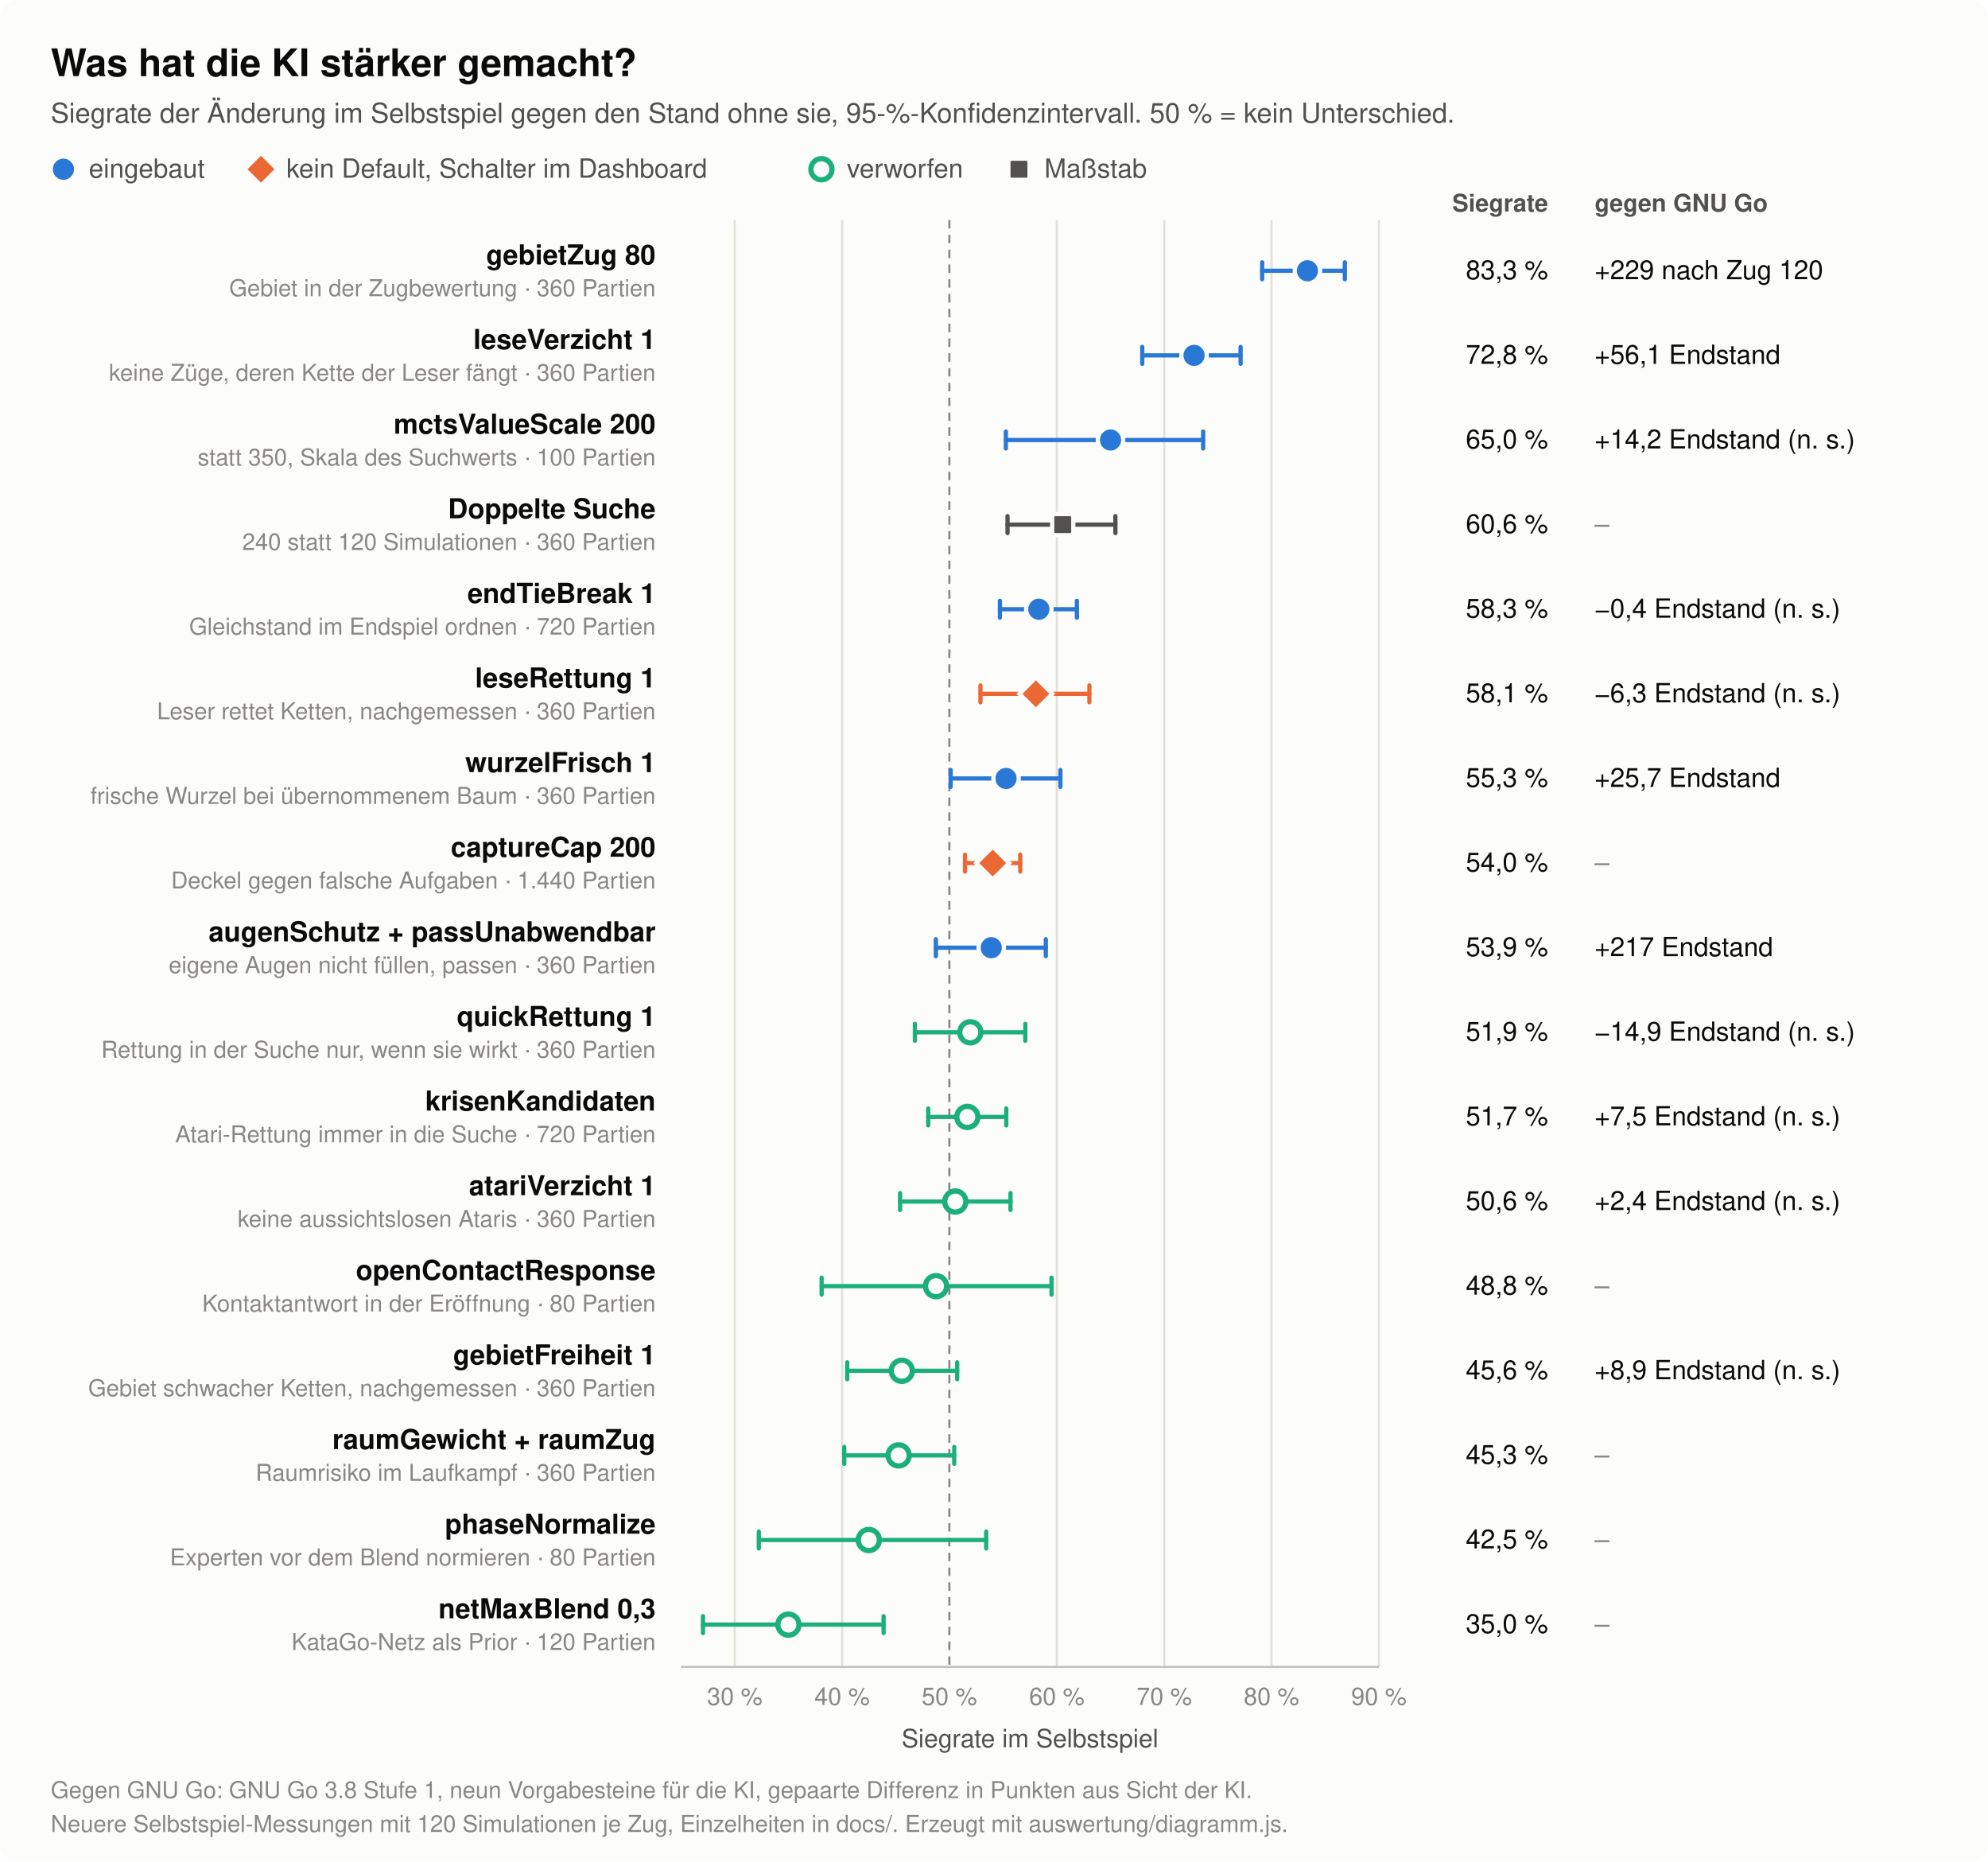
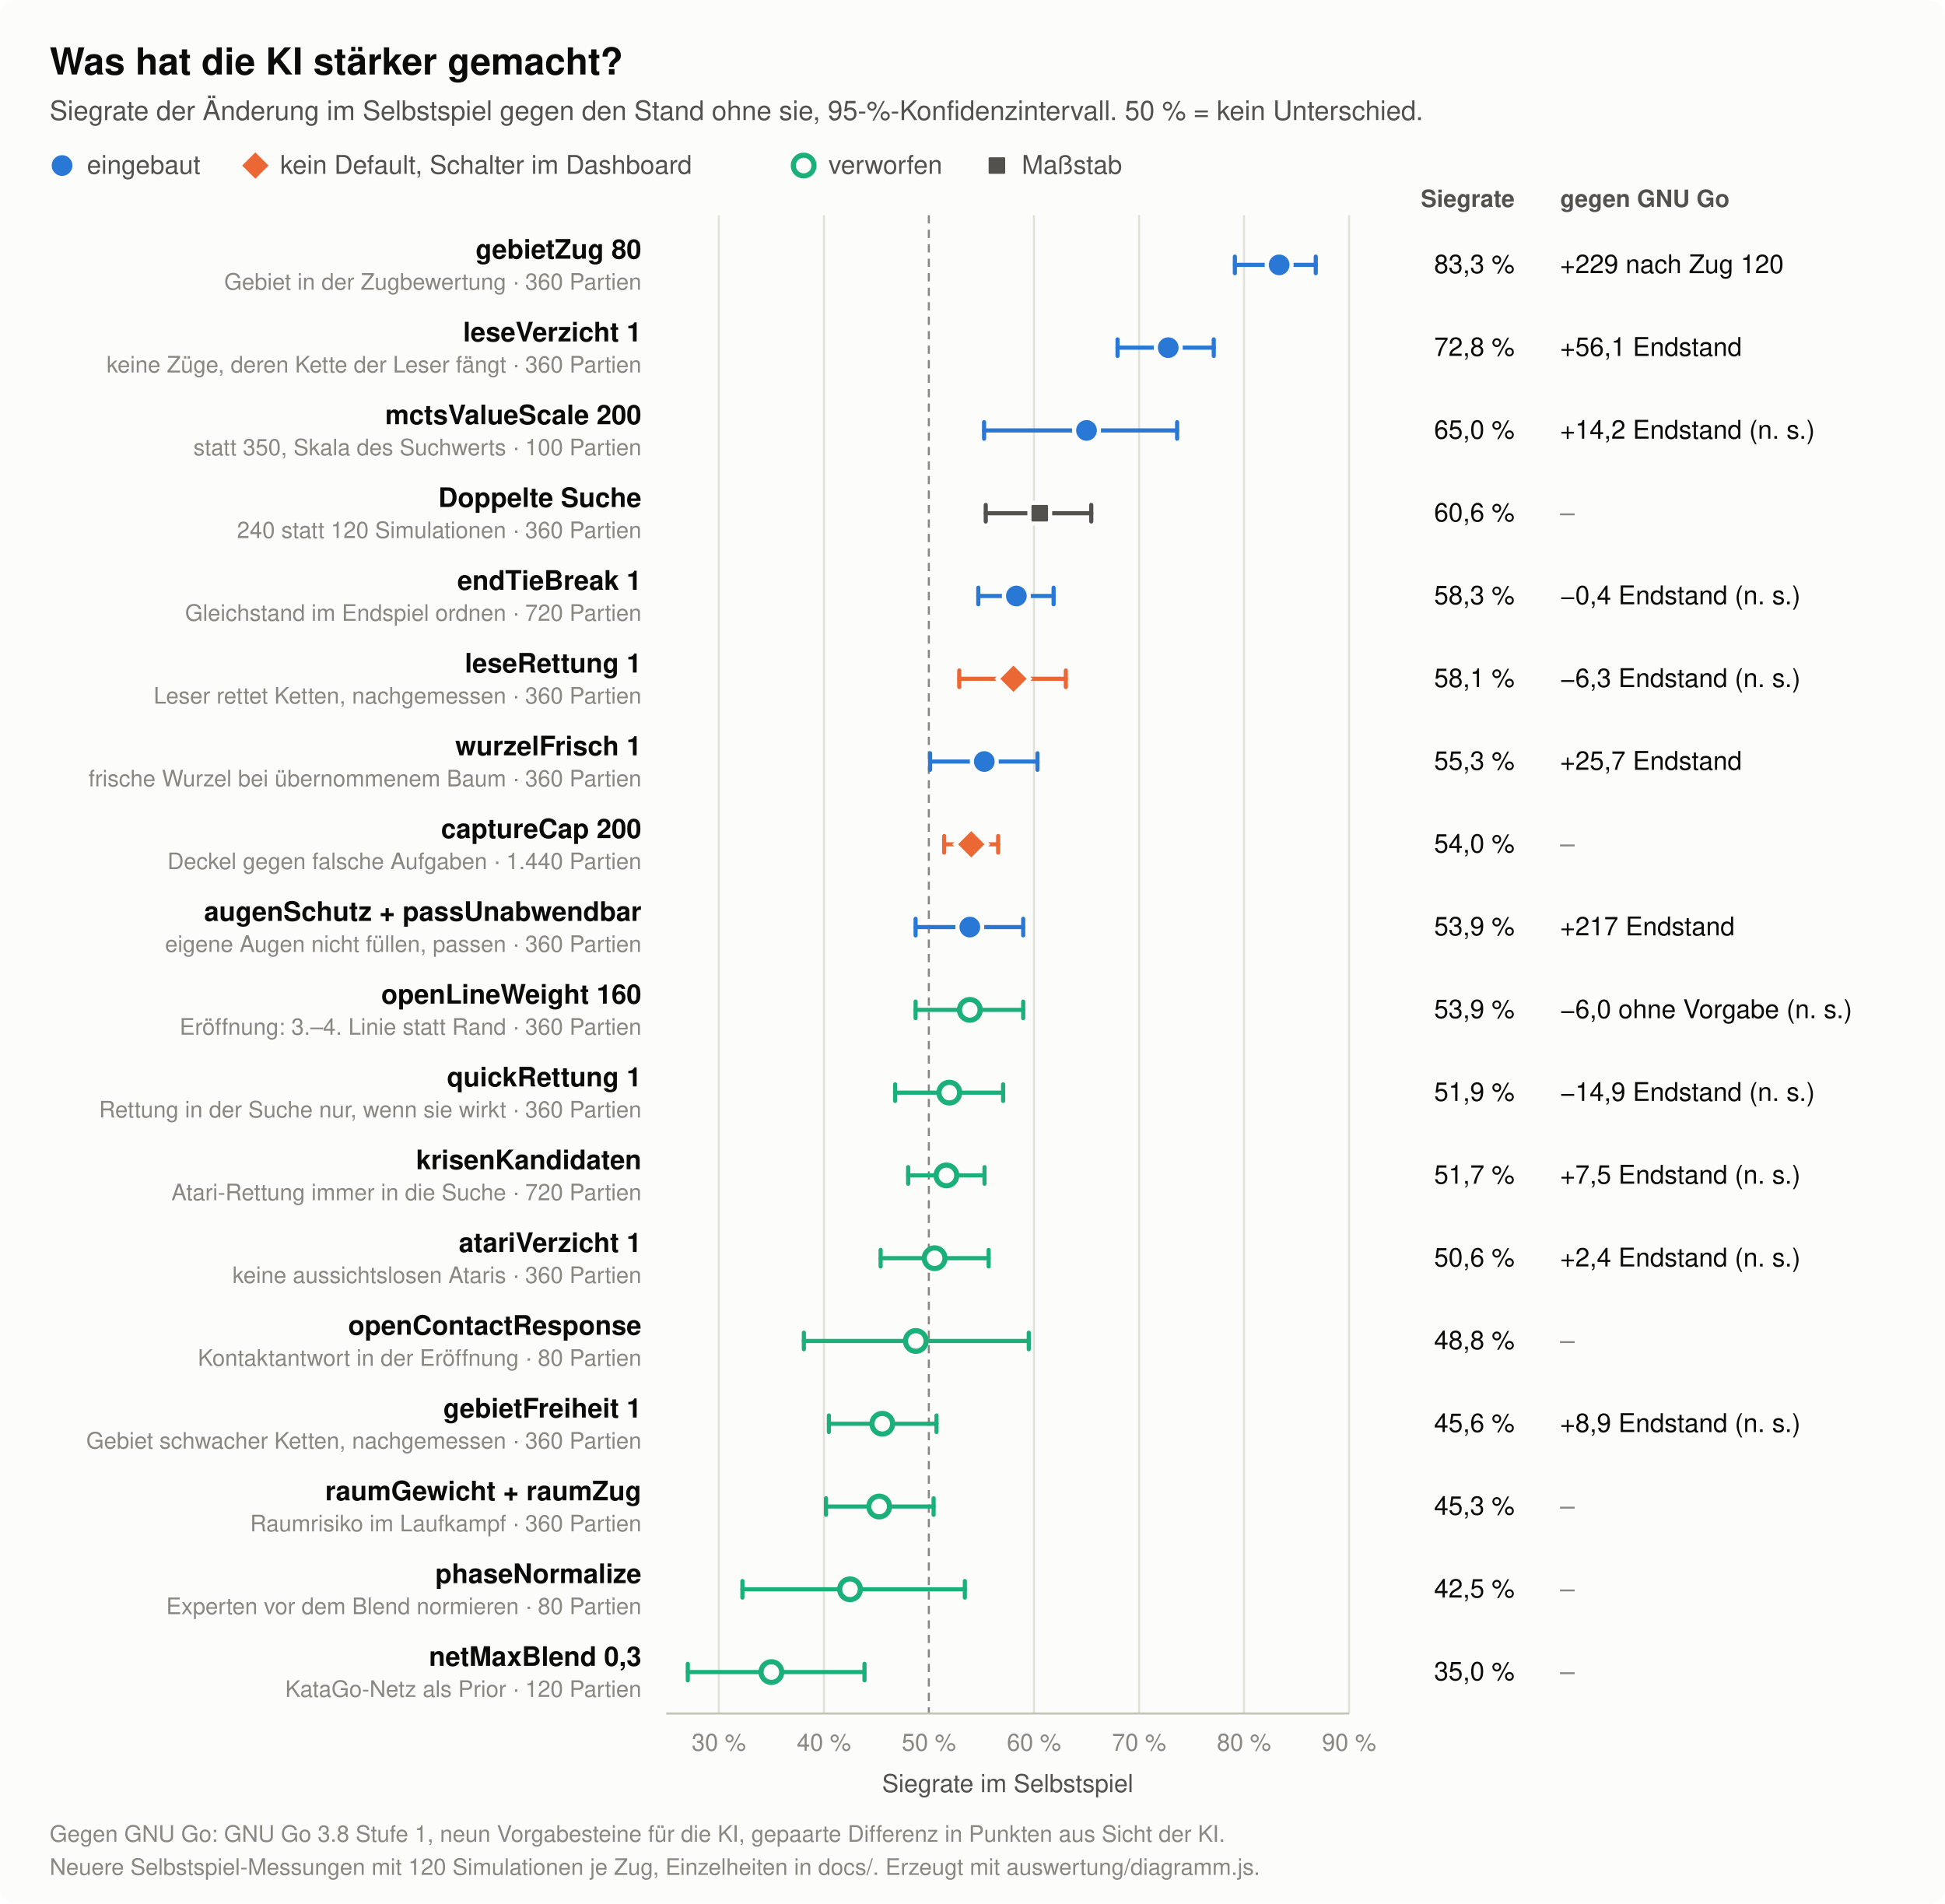
- <svg xmlns="http://www.w3.org/2000/svg" width="940" height="880" viewBox="0 0 940 880" font-family="system-ui, -apple-system, 'Segoe UI', Helvetica, Arial, sans-serif" role="img" aria-labelledby="titel beschr">
-   <rect width="940" height="880" rx="8" fill="#fcfcfb" />
+ <svg xmlns="http://www.w3.org/2000/svg" width="940" height="920" viewBox="0 0 940 920" font-family="system-ui, -apple-system, 'Segoe UI', Helvetica, Arial, sans-serif" role="img" aria-labelledby="titel beschr">
+   <rect width="940" height="920" rx="8" fill="#fcfcfb" />
  <text x="24" y="36" font-size="18" font-weight="600" fill="#0b0b0b">Was hat die KI stärker gemacht?</text>
  <text x="24" y="58" font-size="13" fill="#52514e">Siegrate der Änderung im Selbstspiel gegen den Stand ohne sie, 95-%-Konfidenzintervall. 50 % = kein Unterschied.</text>
  <circle cx="30.0" cy="80" r="6" fill="#2a78d6" stroke="#fcfcfb" stroke-width="2" />
  <text x="42" y="84" font-size="12.5" fill="#52514e">eingebaut</text>
  <rect x="117.9" y="74.5" width="11" height="11" fill="#eb6834" stroke="#fcfcfb" stroke-width="2" transform="rotate(45 123.4 80)" />
  <text x="135.4" y="84" font-size="12.5" fill="#52514e">kein Default, Schalter im Dashboard</text>
  <circle cx="388.4" cy="80" r="5" fill="#fcfcfb" stroke="#1baf7a" stroke-width="2.5" />
  <text x="400.4" y="84" font-size="12.5" fill="#52514e">verworfen</text>
  <rect x="476.8" y="75" width="10" height="10" rx="1.5" fill="#52514e" stroke="#fcfcfb" stroke-width="2" />
  <text x="493.8" y="84" font-size="12.5" fill="#52514e">Maßstab</text>
-   <line x1="347.4" y1="104" x2="347.4" y2="788" stroke="#e1e0d9" stroke-width="1" />
-   <text x="347.4" y="806" font-size="11.5" fill="#898781" text-anchor="middle">30 %</text>
-   <line x1="398.2" y1="104" x2="398.2" y2="788" stroke="#e1e0d9" stroke-width="1" />
-   <text x="398.2" y="806" font-size="11.5" fill="#898781" text-anchor="middle">40 %</text>
-   <line x1="448.9" y1="104" x2="448.9" y2="788" stroke="#898781" stroke-width="1" stroke-dasharray="4 3" />
-   <text x="448.9" y="806" font-size="11.5" fill="#898781" text-anchor="middle">50 %</text>
-   <line x1="499.7" y1="104" x2="499.7" y2="788" stroke="#e1e0d9" stroke-width="1" />
-   <text x="499.7" y="806" font-size="11.5" fill="#898781" text-anchor="middle">60 %</text>
-   <line x1="550.5" y1="104" x2="550.5" y2="788" stroke="#e1e0d9" stroke-width="1" />
-   <text x="550.5" y="806" font-size="11.5" fill="#898781" text-anchor="middle">70 %</text>
-   <line x1="601.2" y1="104" x2="601.2" y2="788" stroke="#e1e0d9" stroke-width="1" />
-   <text x="601.2" y="806" font-size="11.5" fill="#898781" text-anchor="middle">80 %</text>
-   <line x1="652.0" y1="104" x2="652.0" y2="788" stroke="#e1e0d9" stroke-width="1" />
-   <text x="652.0" y="806" font-size="11.5" fill="#898781" text-anchor="middle">90 %</text>
-   <line x1="322" y1="788" x2="652" y2="788" stroke="#c3c2b7" stroke-width="1" />
-   <text x="487" y="826" font-size="12" fill="#52514e" text-anchor="middle">Siegrate im Selbstspiel</text>
+   <line x1="347.4" y1="104" x2="347.4" y2="828" stroke="#e1e0d9" stroke-width="1" />
+   <text x="347.4" y="846" font-size="11.5" fill="#898781" text-anchor="middle">30 %</text>
+   <line x1="398.2" y1="104" x2="398.2" y2="828" stroke="#e1e0d9" stroke-width="1" />
+   <text x="398.2" y="846" font-size="11.5" fill="#898781" text-anchor="middle">40 %</text>
+   <line x1="448.9" y1="104" x2="448.9" y2="828" stroke="#898781" stroke-width="1" stroke-dasharray="4 3" />
+   <text x="448.9" y="846" font-size="11.5" fill="#898781" text-anchor="middle">50 %</text>
+   <line x1="499.7" y1="104" x2="499.7" y2="828" stroke="#e1e0d9" stroke-width="1" />
+   <text x="499.7" y="846" font-size="11.5" fill="#898781" text-anchor="middle">60 %</text>
+   <line x1="550.5" y1="104" x2="550.5" y2="828" stroke="#e1e0d9" stroke-width="1" />
+   <text x="550.5" y="846" font-size="11.5" fill="#898781" text-anchor="middle">70 %</text>
+   <line x1="601.2" y1="104" x2="601.2" y2="828" stroke="#e1e0d9" stroke-width="1" />
+   <text x="601.2" y="846" font-size="11.5" fill="#898781" text-anchor="middle">80 %</text>
+   <line x1="652.0" y1="104" x2="652.0" y2="828" stroke="#e1e0d9" stroke-width="1" />
+   <text x="652.0" y="846" font-size="11.5" fill="#898781" text-anchor="middle">90 %</text>
+   <line x1="322" y1="828" x2="652" y2="828" stroke="#c3c2b7" stroke-width="1" />
+   <text x="487" y="866" font-size="12" fill="#52514e" text-anchor="middle">Siegrate im Selbstspiel</text>
  <text x="732" y="100" font-size="11.5" font-weight="600" fill="#52514e" text-anchor="end">Siegrate</text>
  <text x="754" y="100" font-size="11.5" font-weight="600" fill="#52514e">gegen GNU Go</text>
  <text x="310" y="125" font-size="13" font-weight="600" fill="#0b0b0b" text-anchor="end">gebietZug 80</text>
  <text x="310" y="140" font-size="11" fill="#898781" text-anchor="end">Gebiet in der Zugbewertung · 360 Partien</text>
  <line x1="596.8" y1="128" x2="635.9" y2="128" stroke="#2a78d6" stroke-width="2" stroke-linecap="round" />
  <line x1="596.8" y1="124" x2="596.8" y2="132" stroke="#2a78d6" stroke-width="2" stroke-linecap="round" />
  <line x1="635.9" y1="124" x2="635.9" y2="132" stroke="#2a78d6" stroke-width="2" stroke-linecap="round" />
  <circle cx="618.2" cy="128" r="6" fill="#2a78d6" stroke="#fcfcfb" stroke-width="2" />
  <text x="732" y="132" font-size="12.5" fill="#0b0b0b" text-anchor="end" style="font-variant-numeric: tabular-nums">83,3 %</text>
  <text x="754" y="132" font-size="12.5" fill="#0b0b0b">+229 nach Zug 120</text>
  <text x="310" y="165" font-size="13" font-weight="600" fill="#0b0b0b" text-anchor="end">leseVerzicht 1</text>
  <text x="310" y="180" font-size="11" fill="#898781" text-anchor="end">keine Züge, deren Kette der Leser fängt · 360 Partien</text>
  <line x1="540.1" y1="168" x2="586.6" y2="168" stroke="#2a78d6" stroke-width="2" stroke-linecap="round" />
  <line x1="540.1" y1="164" x2="540.1" y2="172" stroke="#2a78d6" stroke-width="2" stroke-linecap="round" />
  <line x1="586.6" y1="164" x2="586.6" y2="172" stroke="#2a78d6" stroke-width="2" stroke-linecap="round" />
  <circle cx="564.6" cy="168" r="6" fill="#2a78d6" stroke="#fcfcfb" stroke-width="2" />
  <text x="732" y="172" font-size="12.5" fill="#0b0b0b" text-anchor="end" style="font-variant-numeric: tabular-nums">72,8 %</text>
  <text x="754" y="172" font-size="12.5" fill="#0b0b0b">+56,1 Endstand</text>
  <text x="310" y="205" font-size="13" font-weight="600" fill="#0b0b0b" text-anchor="end">mctsValueScale 200</text>
  <text x="310" y="220" font-size="11" fill="#898781" text-anchor="end">statt 350, Skala des Suchwerts · 100 Partien</text>
  <line x1="475.6" y1="208" x2="568.9" y2="208" stroke="#2a78d6" stroke-width="2" stroke-linecap="round" />
  <line x1="475.6" y1="204" x2="475.6" y2="212" stroke="#2a78d6" stroke-width="2" stroke-linecap="round" />
  <line x1="568.9" y1="204" x2="568.9" y2="212" stroke="#2a78d6" stroke-width="2" stroke-linecap="round" />
  <circle cx="525.1" cy="208" r="6" fill="#2a78d6" stroke="#fcfcfb" stroke-width="2" />
  <text x="732" y="212" font-size="12.5" fill="#0b0b0b" text-anchor="end" style="font-variant-numeric: tabular-nums">65,0 %</text>
  <text x="754" y="212" font-size="12.5" fill="#0b0b0b">+14,2 Endstand (n. s.)</text>
  <text x="310" y="245" font-size="13" font-weight="600" fill="#0b0b0b" text-anchor="end">Doppelte Suche</text>
  <text x="310" y="260" font-size="11" fill="#898781" text-anchor="end">240 statt 120 Simulationen · 360 Partien</text>
  <line x1="476.4" y1="248" x2="527.4" y2="248" stroke="#52514e" stroke-width="2" stroke-linecap="round" />
  <line x1="476.4" y1="244" x2="476.4" y2="252" stroke="#52514e" stroke-width="2" stroke-linecap="round" />
  <line x1="527.4" y1="244" x2="527.4" y2="252" stroke="#52514e" stroke-width="2" stroke-linecap="round" />
  <rect x="497.5" y="243" width="10" height="10" rx="1.5" fill="#52514e" stroke="#fcfcfb" stroke-width="2" />
  <text x="732" y="252" font-size="12.5" fill="#0b0b0b" text-anchor="end" style="font-variant-numeric: tabular-nums">60,6 %</text>
  <text x="754" y="252" font-size="12.5" fill="#898781">–</text>
  <text x="310" y="285" font-size="13" font-weight="600" fill="#0b0b0b" text-anchor="end">endTieBreak 1</text>
  <text x="310" y="300" font-size="11" fill="#898781" text-anchor="end">Gleichstand im Endspiel ordnen · 720 Partien</text>
  <line x1="472.8" y1="288" x2="509.2" y2="288" stroke="#2a78d6" stroke-width="2" stroke-linecap="round" />
  <line x1="472.8" y1="284" x2="472.8" y2="292" stroke="#2a78d6" stroke-width="2" stroke-linecap="round" />
  <line x1="509.2" y1="284" x2="509.2" y2="292" stroke="#2a78d6" stroke-width="2" stroke-linecap="round" />
  <circle cx="491.2" cy="288" r="6" fill="#2a78d6" stroke="#fcfcfb" stroke-width="2" />
  <text x="732" y="292" font-size="12.5" fill="#0b0b0b" text-anchor="end" style="font-variant-numeric: tabular-nums">58,3 %</text>
  <text x="754" y="292" font-size="12.5" fill="#0b0b0b">−0,4 Endstand (n. s.)</text>
  <text x="310" y="325" font-size="13" font-weight="600" fill="#0b0b0b" text-anchor="end">leseRettung 1</text>
  <text x="310" y="340" font-size="11" fill="#898781" text-anchor="end">Leser rettet Ketten, nachgemessen · 360 Partien</text>
  <line x1="463.6" y1="328" x2="515.1" y2="328" stroke="#eb6834" stroke-width="2" stroke-linecap="round" />
  <line x1="463.6" y1="324" x2="463.6" y2="332" stroke="#eb6834" stroke-width="2" stroke-linecap="round" />
  <line x1="515.1" y1="324" x2="515.1" y2="332" stroke="#eb6834" stroke-width="2" stroke-linecap="round" />
  <rect x="484.3" y="322.5" width="11" height="11" fill="#eb6834" stroke="#fcfcfb" stroke-width="2" transform="rotate(45 489.8 328)" />
  <text x="732" y="332" font-size="12.5" fill="#0b0b0b" text-anchor="end" style="font-variant-numeric: tabular-nums">58,1 %</text>
  <text x="754" y="332" font-size="12.5" fill="#0b0b0b">−6,3 Endstand (n. s.)</text>
  <text x="310" y="365" font-size="13" font-weight="600" fill="#0b0b0b" text-anchor="end">wurzelFrisch 1</text>
  <text x="310" y="380" font-size="11" fill="#898781" text-anchor="end">frische Wurzel bei übernommenem Baum · 360 Partien</text>
  <line x1="449.5" y1="368" x2="501.4" y2="368" stroke="#2a78d6" stroke-width="2" stroke-linecap="round" />
  <line x1="449.5" y1="364" x2="449.5" y2="372" stroke="#2a78d6" stroke-width="2" stroke-linecap="round" />
  <line x1="501.4" y1="364" x2="501.4" y2="372" stroke="#2a78d6" stroke-width="2" stroke-linecap="round" />
  <circle cx="475.7" cy="368" r="6" fill="#2a78d6" stroke="#fcfcfb" stroke-width="2" />
  <text x="732" y="372" font-size="12.5" fill="#0b0b0b" text-anchor="end" style="font-variant-numeric: tabular-nums">55,3 %</text>
  <text x="754" y="372" font-size="12.5" fill="#0b0b0b">+25,7 Endstand</text>
  <text x="310" y="405" font-size="13" font-weight="600" fill="#0b0b0b" text-anchor="end">captureCap 200</text>
  <text x="310" y="420" font-size="11" fill="#898781" text-anchor="end">Deckel gegen falsche Aufgaben · 1.440 Partien</text>
  <line x1="456.3" y1="408" x2="482.4" y2="408" stroke="#eb6834" stroke-width="2" stroke-linecap="round" />
  <line x1="456.3" y1="404" x2="456.3" y2="412" stroke="#eb6834" stroke-width="2" stroke-linecap="round" />
  <line x1="482.4" y1="404" x2="482.4" y2="412" stroke="#eb6834" stroke-width="2" stroke-linecap="round" />
  <rect x="463.9" y="402.5" width="11" height="11" fill="#eb6834" stroke="#fcfcfb" stroke-width="2" transform="rotate(45 469.4 408)" />
  <text x="732" y="412" font-size="12.5" fill="#0b0b0b" text-anchor="end" style="font-variant-numeric: tabular-nums">54,0 %</text>
  <text x="754" y="412" font-size="12.5" fill="#898781">–</text>
  <text x="310" y="445" font-size="13" font-weight="600" fill="#0b0b0b" text-anchor="end">augenSchutz + passUnabwendbar</text>
  <text x="310" y="460" font-size="11" fill="#898781" text-anchor="end">eigene Augen nicht füllen, passen · 360 Partien</text>
  <line x1="442.5" y1="448" x2="494.5" y2="448" stroke="#2a78d6" stroke-width="2" stroke-linecap="round" />
  <line x1="442.5" y1="444" x2="442.5" y2="452" stroke="#2a78d6" stroke-width="2" stroke-linecap="round" />
  <line x1="494.5" y1="444" x2="494.5" y2="452" stroke="#2a78d6" stroke-width="2" stroke-linecap="round" />
  <circle cx="468.7" cy="448" r="6" fill="#2a78d6" stroke="#fcfcfb" stroke-width="2" />
  <text x="732" y="452" font-size="12.5" fill="#0b0b0b" text-anchor="end" style="font-variant-numeric: tabular-nums">53,9 %</text>
  <text x="754" y="452" font-size="12.5" fill="#0b0b0b">+217 Endstand</text>
-   <text x="310" y="485" font-size="13" font-weight="600" fill="#0b0b0b" text-anchor="end">quickRettung 1</text>
-   <text x="310" y="500" font-size="11" fill="#898781" text-anchor="end">Rettung in der Suche nur, wenn sie wirkt · 360 Partien</text>
-   <line x1="432.6" y1="488" x2="484.8" y2="488" stroke="#1baf7a" stroke-width="2" stroke-linecap="round" />
-   <line x1="432.6" y1="484" x2="432.6" y2="492" stroke="#1baf7a" stroke-width="2" stroke-linecap="round" />
-   <line x1="484.8" y1="484" x2="484.8" y2="492" stroke="#1baf7a" stroke-width="2" stroke-linecap="round" />
-   <circle cx="458.8" cy="488" r="5" fill="#fcfcfb" stroke="#1baf7a" stroke-width="2.5" />
-   <text x="732" y="492" font-size="12.5" fill="#0b0b0b" text-anchor="end" style="font-variant-numeric: tabular-nums">51,9 %</text>
-   <text x="754" y="492" font-size="12.5" fill="#0b0b0b">−14,9 Endstand (n. s.)</text>
-   <text x="310" y="525" font-size="13" font-weight="600" fill="#0b0b0b" text-anchor="end">krisenKandidaten</text>
-   <text x="310" y="540" font-size="11" fill="#898781" text-anchor="end">Atari-Rettung immer in die Suche · 720 Partien</text>
-   <line x1="438.9" y1="528" x2="475.8" y2="528" stroke="#1baf7a" stroke-width="2" stroke-linecap="round" />
-   <line x1="438.9" y1="524" x2="438.9" y2="532" stroke="#1baf7a" stroke-width="2" stroke-linecap="round" />
-   <line x1="475.8" y1="524" x2="475.8" y2="532" stroke="#1baf7a" stroke-width="2" stroke-linecap="round" />
-   <circle cx="457.4" cy="528" r="5" fill="#fcfcfb" stroke="#1baf7a" stroke-width="2.5" />
-   <text x="732" y="532" font-size="12.5" fill="#0b0b0b" text-anchor="end" style="font-variant-numeric: tabular-nums">51,7 %</text>
-   <text x="754" y="532" font-size="12.5" fill="#0b0b0b">+7,5 Endstand (n. s.)</text>
-   <text x="310" y="565" font-size="13" font-weight="600" fill="#0b0b0b" text-anchor="end">atariVerzicht 1</text>
-   <text x="310" y="580" font-size="11" fill="#898781" text-anchor="end">keine aussichtslosen Ataris · 360 Partien</text>
-   <line x1="425.6" y1="568" x2="477.8" y2="568" stroke="#1baf7a" stroke-width="2" stroke-linecap="round" />
-   <line x1="425.6" y1="564" x2="425.6" y2="572" stroke="#1baf7a" stroke-width="2" stroke-linecap="round" />
-   <line x1="477.8" y1="564" x2="477.8" y2="572" stroke="#1baf7a" stroke-width="2" stroke-linecap="round" />
-   <circle cx="451.7" cy="568" r="5" fill="#fcfcfb" stroke="#1baf7a" stroke-width="2.5" />
-   <text x="732" y="572" font-size="12.5" fill="#0b0b0b" text-anchor="end" style="font-variant-numeric: tabular-nums">50,6 %</text>
-   <text x="754" y="572" font-size="12.5" fill="#0b0b0b">+2,4 Endstand (n. s.)</text>
-   <text x="310" y="605" font-size="13" font-weight="600" fill="#0b0b0b" text-anchor="end">openContactResponse</text>
-   <text x="310" y="620" font-size="11" fill="#898781" text-anchor="end">Kontaktantwort in der Eröffnung · 80 Partien</text>
-   <line x1="388.5" y1="608" x2="497.2" y2="608" stroke="#1baf7a" stroke-width="2" stroke-linecap="round" />
-   <line x1="388.5" y1="604" x2="388.5" y2="612" stroke="#1baf7a" stroke-width="2" stroke-linecap="round" />
-   <line x1="497.2" y1="604" x2="497.2" y2="612" stroke="#1baf7a" stroke-width="2" stroke-linecap="round" />
-   <circle cx="442.6" cy="608" r="5" fill="#fcfcfb" stroke="#1baf7a" stroke-width="2.5" />
-   <text x="732" y="612" font-size="12.5" fill="#0b0b0b" text-anchor="end" style="font-variant-numeric: tabular-nums">48,8 %</text>
-   <text x="754" y="612" font-size="12.5" fill="#898781">–</text>
-   <text x="310" y="645" font-size="13" font-weight="600" fill="#0b0b0b" text-anchor="end">gebietFreiheit 1</text>
-   <text x="310" y="660" font-size="11" fill="#898781" text-anchor="end">Gebiet schwacher Ketten, nachgemessen · 360 Partien</text>
-   <line x1="400.6" y1="648" x2="452.6" y2="648" stroke="#1baf7a" stroke-width="2" stroke-linecap="round" />
-   <line x1="400.6" y1="644" x2="400.6" y2="652" stroke="#1baf7a" stroke-width="2" stroke-linecap="round" />
-   <line x1="452.6" y1="644" x2="452.6" y2="652" stroke="#1baf7a" stroke-width="2" stroke-linecap="round" />
-   <circle cx="426.4" cy="648" r="5" fill="#fcfcfb" stroke="#1baf7a" stroke-width="2.5" />
-   <text x="732" y="652" font-size="12.5" fill="#0b0b0b" text-anchor="end" style="font-variant-numeric: tabular-nums">45,6 %</text>
-   <text x="754" y="652" font-size="12.5" fill="#0b0b0b">+8,9 Endstand (n. s.)</text>
-   <text x="310" y="685" font-size="13" font-weight="600" fill="#0b0b0b" text-anchor="end">raumGewicht + raumZug</text>
-   <text x="310" y="700" font-size="11" fill="#898781" text-anchor="end">Raumrisiko im Laufkampf · 360 Partien</text>
-   <line x1="399.2" y1="688" x2="451.2" y2="688" stroke="#1baf7a" stroke-width="2" stroke-linecap="round" />
-   <line x1="399.2" y1="684" x2="399.2" y2="692" stroke="#1baf7a" stroke-width="2" stroke-linecap="round" />
-   <line x1="451.2" y1="684" x2="451.2" y2="692" stroke="#1baf7a" stroke-width="2" stroke-linecap="round" />
-   <circle cx="424.9" cy="688" r="5" fill="#fcfcfb" stroke="#1baf7a" stroke-width="2.5" />
-   <text x="732" y="692" font-size="12.5" fill="#0b0b0b" text-anchor="end" style="font-variant-numeric: tabular-nums">45,3 %</text>
-   <text x="754" y="692" font-size="12.5" fill="#898781">–</text>
-   <text x="310" y="725" font-size="13" font-weight="600" fill="#0b0b0b" text-anchor="end">phaseNormalize</text>
-   <text x="310" y="740" font-size="11" fill="#898781" text-anchor="end">Experten vor dem Blend normieren · 80 Partien</text>
-   <line x1="358.8" y1="728" x2="466.3" y2="728" stroke="#1baf7a" stroke-width="2" stroke-linecap="round" />
-   <line x1="358.8" y1="724" x2="358.8" y2="732" stroke="#1baf7a" stroke-width="2" stroke-linecap="round" />
-   <line x1="466.3" y1="724" x2="466.3" y2="732" stroke="#1baf7a" stroke-width="2" stroke-linecap="round" />
-   <circle cx="410.8" cy="728" r="5" fill="#fcfcfb" stroke="#1baf7a" stroke-width="2.5" />
-   <text x="732" y="732" font-size="12.5" fill="#0b0b0b" text-anchor="end" style="font-variant-numeric: tabular-nums">42,5 %</text>
+   <text x="310" y="485" font-size="13" font-weight="600" fill="#0b0b0b" text-anchor="end">openLineWeight 160</text>
+   <text x="310" y="500" font-size="11" fill="#898781" text-anchor="end">Eröffnung: 3.–4. Linie statt Rand · 360 Partien</text>
+   <line x1="442.5" y1="488" x2="494.5" y2="488" stroke="#1baf7a" stroke-width="2" stroke-linecap="round" />
+   <line x1="442.5" y1="484" x2="442.5" y2="492" stroke="#1baf7a" stroke-width="2" stroke-linecap="round" />
+   <line x1="494.5" y1="484" x2="494.5" y2="492" stroke="#1baf7a" stroke-width="2" stroke-linecap="round" />
+   <circle cx="468.7" cy="488" r="5" fill="#fcfcfb" stroke="#1baf7a" stroke-width="2.5" />
+   <text x="732" y="492" font-size="12.5" fill="#0b0b0b" text-anchor="end" style="font-variant-numeric: tabular-nums">53,9 %</text>
+   <text x="754" y="492" font-size="12.5" fill="#0b0b0b">−6,0 ohne Vorgabe (n. s.)</text>
+   <text x="310" y="525" font-size="13" font-weight="600" fill="#0b0b0b" text-anchor="end">quickRettung 1</text>
+   <text x="310" y="540" font-size="11" fill="#898781" text-anchor="end">Rettung in der Suche nur, wenn sie wirkt · 360 Partien</text>
+   <line x1="432.6" y1="528" x2="484.8" y2="528" stroke="#1baf7a" stroke-width="2" stroke-linecap="round" />
+   <line x1="432.6" y1="524" x2="432.6" y2="532" stroke="#1baf7a" stroke-width="2" stroke-linecap="round" />
+   <line x1="484.8" y1="524" x2="484.8" y2="532" stroke="#1baf7a" stroke-width="2" stroke-linecap="round" />
+   <circle cx="458.8" cy="528" r="5" fill="#fcfcfb" stroke="#1baf7a" stroke-width="2.5" />
+   <text x="732" y="532" font-size="12.5" fill="#0b0b0b" text-anchor="end" style="font-variant-numeric: tabular-nums">51,9 %</text>
+   <text x="754" y="532" font-size="12.5" fill="#0b0b0b">−14,9 Endstand (n. s.)</text>
+   <text x="310" y="565" font-size="13" font-weight="600" fill="#0b0b0b" text-anchor="end">krisenKandidaten</text>
+   <text x="310" y="580" font-size="11" fill="#898781" text-anchor="end">Atari-Rettung immer in die Suche · 720 Partien</text>
+   <line x1="438.9" y1="568" x2="475.8" y2="568" stroke="#1baf7a" stroke-width="2" stroke-linecap="round" />
+   <line x1="438.9" y1="564" x2="438.9" y2="572" stroke="#1baf7a" stroke-width="2" stroke-linecap="round" />
+   <line x1="475.8" y1="564" x2="475.8" y2="572" stroke="#1baf7a" stroke-width="2" stroke-linecap="round" />
+   <circle cx="457.4" cy="568" r="5" fill="#fcfcfb" stroke="#1baf7a" stroke-width="2.5" />
+   <text x="732" y="572" font-size="12.5" fill="#0b0b0b" text-anchor="end" style="font-variant-numeric: tabular-nums">51,7 %</text>
+   <text x="754" y="572" font-size="12.5" fill="#0b0b0b">+7,5 Endstand (n. s.)</text>
+   <text x="310" y="605" font-size="13" font-weight="600" fill="#0b0b0b" text-anchor="end">atariVerzicht 1</text>
+   <text x="310" y="620" font-size="11" fill="#898781" text-anchor="end">keine aussichtslosen Ataris · 360 Partien</text>
+   <line x1="425.6" y1="608" x2="477.8" y2="608" stroke="#1baf7a" stroke-width="2" stroke-linecap="round" />
+   <line x1="425.6" y1="604" x2="425.6" y2="612" stroke="#1baf7a" stroke-width="2" stroke-linecap="round" />
+   <line x1="477.8" y1="604" x2="477.8" y2="612" stroke="#1baf7a" stroke-width="2" stroke-linecap="round" />
+   <circle cx="451.7" cy="608" r="5" fill="#fcfcfb" stroke="#1baf7a" stroke-width="2.5" />
+   <text x="732" y="612" font-size="12.5" fill="#0b0b0b" text-anchor="end" style="font-variant-numeric: tabular-nums">50,6 %</text>
+   <text x="754" y="612" font-size="12.5" fill="#0b0b0b">+2,4 Endstand (n. s.)</text>
+   <text x="310" y="645" font-size="13" font-weight="600" fill="#0b0b0b" text-anchor="end">openContactResponse</text>
+   <text x="310" y="660" font-size="11" fill="#898781" text-anchor="end">Kontaktantwort in der Eröffnung · 80 Partien</text>
+   <line x1="388.5" y1="648" x2="497.2" y2="648" stroke="#1baf7a" stroke-width="2" stroke-linecap="round" />
+   <line x1="388.5" y1="644" x2="388.5" y2="652" stroke="#1baf7a" stroke-width="2" stroke-linecap="round" />
+   <line x1="497.2" y1="644" x2="497.2" y2="652" stroke="#1baf7a" stroke-width="2" stroke-linecap="round" />
+   <circle cx="442.6" cy="648" r="5" fill="#fcfcfb" stroke="#1baf7a" stroke-width="2.5" />
+   <text x="732" y="652" font-size="12.5" fill="#0b0b0b" text-anchor="end" style="font-variant-numeric: tabular-nums">48,8 %</text>
+   <text x="754" y="652" font-size="12.5" fill="#898781">–</text>
+   <text x="310" y="685" font-size="13" font-weight="600" fill="#0b0b0b" text-anchor="end">gebietFreiheit 1</text>
+   <text x="310" y="700" font-size="11" fill="#898781" text-anchor="end">Gebiet schwacher Ketten, nachgemessen · 360 Partien</text>
+   <line x1="400.6" y1="688" x2="452.6" y2="688" stroke="#1baf7a" stroke-width="2" stroke-linecap="round" />
+   <line x1="400.6" y1="684" x2="400.6" y2="692" stroke="#1baf7a" stroke-width="2" stroke-linecap="round" />
+   <line x1="452.6" y1="684" x2="452.6" y2="692" stroke="#1baf7a" stroke-width="2" stroke-linecap="round" />
+   <circle cx="426.4" cy="688" r="5" fill="#fcfcfb" stroke="#1baf7a" stroke-width="2.5" />
+   <text x="732" y="692" font-size="12.5" fill="#0b0b0b" text-anchor="end" style="font-variant-numeric: tabular-nums">45,6 %</text>
+   <text x="754" y="692" font-size="12.5" fill="#0b0b0b">+8,9 Endstand (n. s.)</text>
+   <text x="310" y="725" font-size="13" font-weight="600" fill="#0b0b0b" text-anchor="end">raumGewicht + raumZug</text>
+   <text x="310" y="740" font-size="11" fill="#898781" text-anchor="end">Raumrisiko im Laufkampf · 360 Partien</text>
+   <line x1="399.2" y1="728" x2="451.2" y2="728" stroke="#1baf7a" stroke-width="2" stroke-linecap="round" />
+   <line x1="399.2" y1="724" x2="399.2" y2="732" stroke="#1baf7a" stroke-width="2" stroke-linecap="round" />
+   <line x1="451.2" y1="724" x2="451.2" y2="732" stroke="#1baf7a" stroke-width="2" stroke-linecap="round" />
+   <circle cx="424.9" cy="728" r="5" fill="#fcfcfb" stroke="#1baf7a" stroke-width="2.5" />
+   <text x="732" y="732" font-size="12.5" fill="#0b0b0b" text-anchor="end" style="font-variant-numeric: tabular-nums">45,3 %</text>
  <text x="754" y="732" font-size="12.5" fill="#898781">–</text>
-   <text x="310" y="765" font-size="13" font-weight="600" fill="#0b0b0b" text-anchor="end">netMaxBlend 0,3</text>
-   <text x="310" y="780" font-size="11" fill="#898781" text-anchor="end">KataGo-Netz als Prior · 120 Partien</text>
-   <line x1="332.4" y1="768" x2="417.8" y2="768" stroke="#1baf7a" stroke-width="2" stroke-linecap="round" />
-   <line x1="332.4" y1="764" x2="332.4" y2="772" stroke="#1baf7a" stroke-width="2" stroke-linecap="round" />
-   <line x1="417.8" y1="764" x2="417.8" y2="772" stroke="#1baf7a" stroke-width="2" stroke-linecap="round" />
-   <circle cx="372.8" cy="768" r="5" fill="#fcfcfb" stroke="#1baf7a" stroke-width="2.5" />
-   <text x="732" y="772" font-size="12.5" fill="#0b0b0b" text-anchor="end" style="font-variant-numeric: tabular-nums">35,0 %</text>
+   <text x="310" y="765" font-size="13" font-weight="600" fill="#0b0b0b" text-anchor="end">phaseNormalize</text>
+   <text x="310" y="780" font-size="11" fill="#898781" text-anchor="end">Experten vor dem Blend normieren · 80 Partien</text>
+   <line x1="358.8" y1="768" x2="466.3" y2="768" stroke="#1baf7a" stroke-width="2" stroke-linecap="round" />
+   <line x1="358.8" y1="764" x2="358.8" y2="772" stroke="#1baf7a" stroke-width="2" stroke-linecap="round" />
+   <line x1="466.3" y1="764" x2="466.3" y2="772" stroke="#1baf7a" stroke-width="2" stroke-linecap="round" />
+   <circle cx="410.8" cy="768" r="5" fill="#fcfcfb" stroke="#1baf7a" stroke-width="2.5" />
+   <text x="732" y="772" font-size="12.5" fill="#0b0b0b" text-anchor="end" style="font-variant-numeric: tabular-nums">42,5 %</text>
  <text x="754" y="772" font-size="12.5" fill="#898781">–</text>
-   <text x="24" y="850" font-size="11" fill="#898781">Gegen GNU Go: GNU Go 3.8 Stufe 1, neun Vorgabesteine für die KI, gepaarte Differenz in Punkten aus Sicht der KI.</text>
-   <text x="24" y="866" font-size="11" fill="#898781">Neuere Selbstspiel-Messungen mit 120 Simulationen je Zug, Einzelheiten in docs/. Erzeugt mit auswertung/diagramm.js.</text>
+   <text x="310" y="805" font-size="13" font-weight="600" fill="#0b0b0b" text-anchor="end">netMaxBlend 0,3</text>
+   <text x="310" y="820" font-size="11" fill="#898781" text-anchor="end">KataGo-Netz als Prior · 120 Partien</text>
+   <line x1="332.4" y1="808" x2="417.8" y2="808" stroke="#1baf7a" stroke-width="2" stroke-linecap="round" />
+   <line x1="332.4" y1="804" x2="332.4" y2="812" stroke="#1baf7a" stroke-width="2" stroke-linecap="round" />
+   <line x1="417.8" y1="804" x2="417.8" y2="812" stroke="#1baf7a" stroke-width="2" stroke-linecap="round" />
+   <circle cx="372.8" cy="808" r="5" fill="#fcfcfb" stroke="#1baf7a" stroke-width="2.5" />
+   <text x="732" y="812" font-size="12.5" fill="#0b0b0b" text-anchor="end" style="font-variant-numeric: tabular-nums">35,0 %</text>
+   <text x="754" y="812" font-size="12.5" fill="#898781">–</text>
+   <text x="24" y="890" font-size="11" fill="#898781">Gegen GNU Go: GNU Go 3.8 Stufe 1, neun Vorgabesteine für die KI, gepaarte Differenz in Punkten aus Sicht der KI.</text>
+   <text x="24" y="906" font-size="11" fill="#898781">Neuere Selbstspiel-Messungen mit 120 Simulationen je Zug, Einzelheiten in docs/. Erzeugt mit auswertung/diagramm.js.</text>
</svg>
